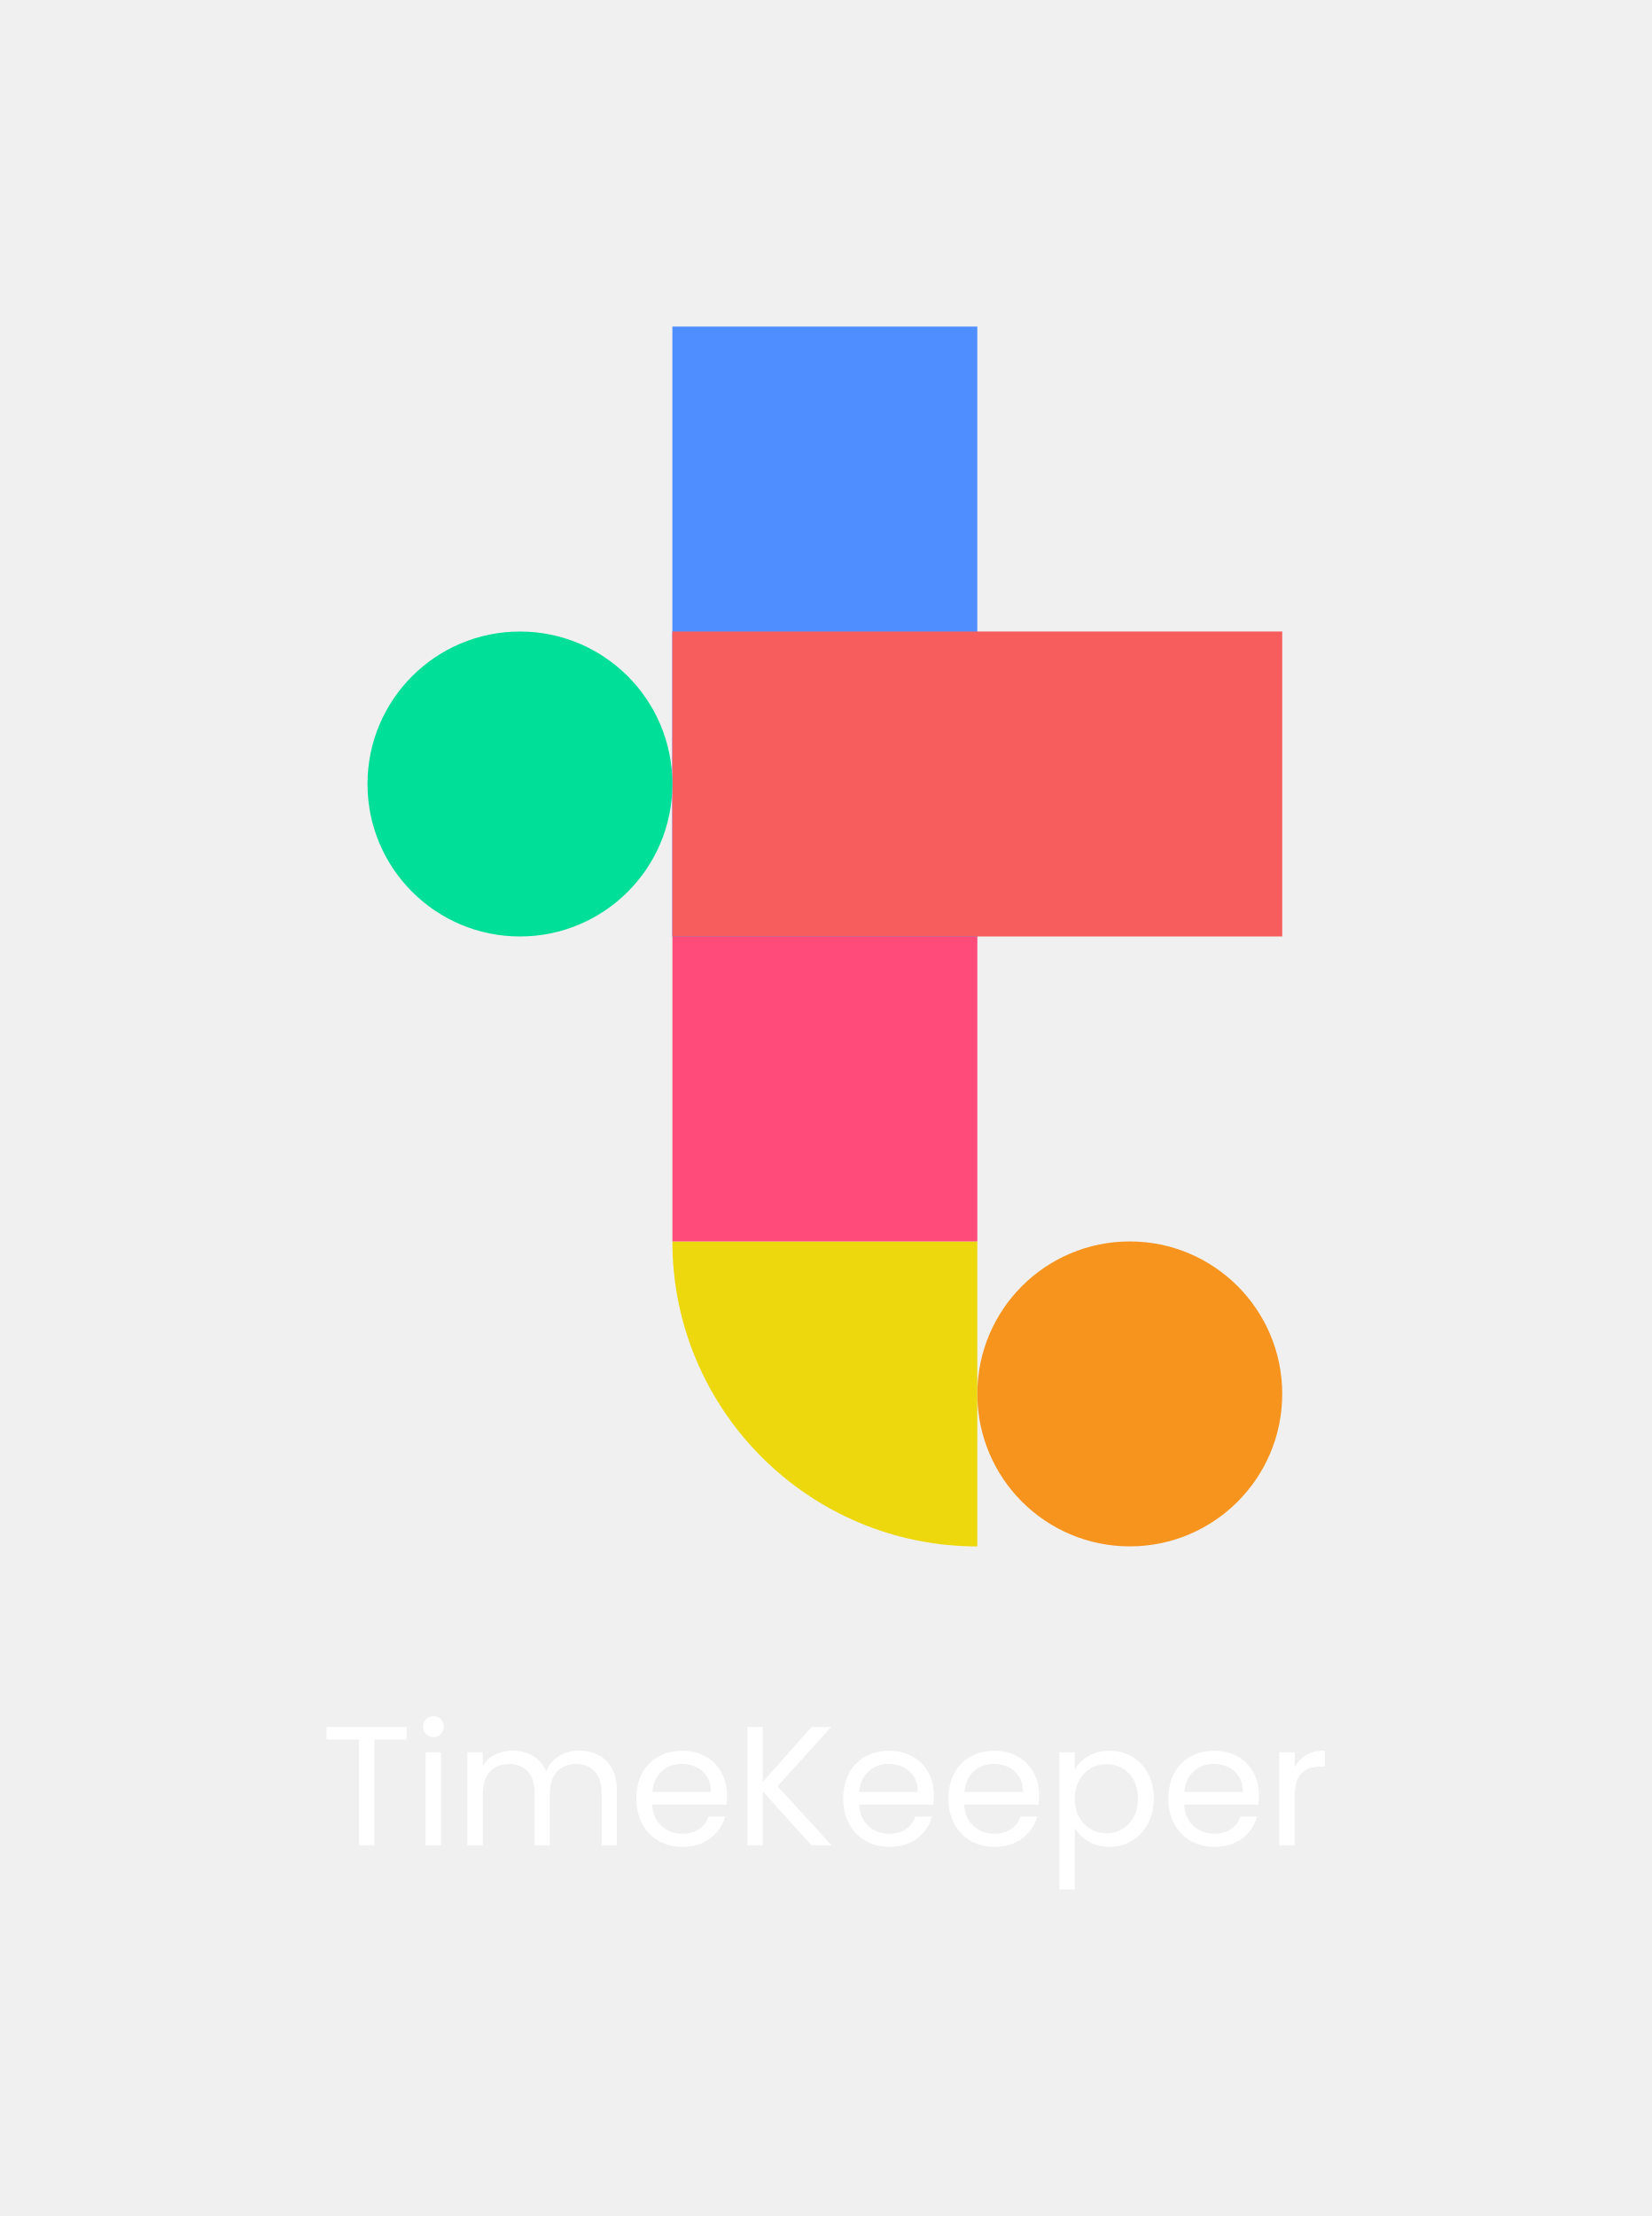
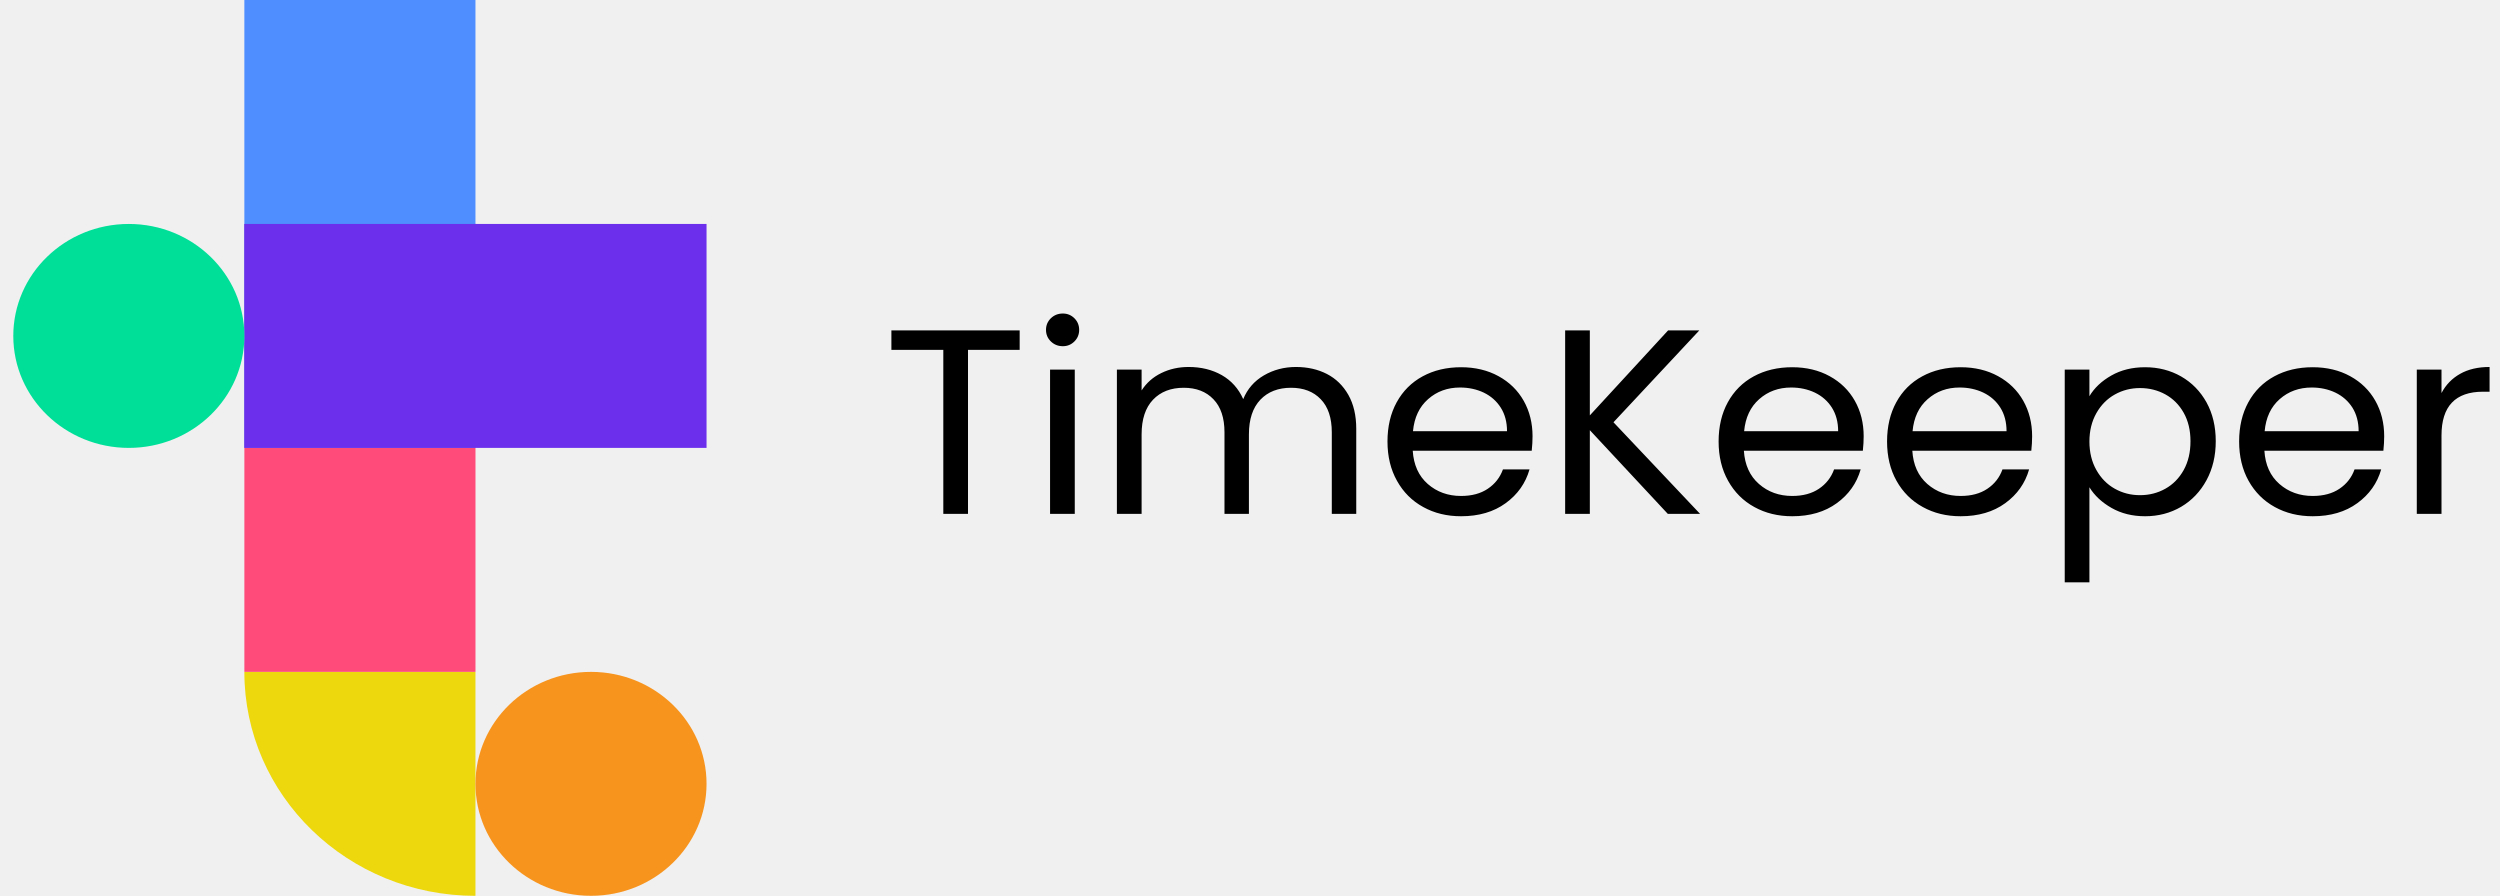
- <svg xmlns="http://www.w3.org/2000/svg" viewBox="110.49 50 354.02 475.009">
-   <svg viewBox="361.33 315.11 277.34 369.79" height="261.479" width="196.45" y="120" x="189.275" preserveAspectRatio="xMinYMin" style="overflow: visible;">
-     <path class="cls-1" d="m546.22,592.45h-92.45c0,51.06,41.39,92.45,92.45,92.45h0v-92.45Z" style="fill: #ecd80c;" />
-     <rect class="cls-5" x="453.78" y="407.55" width="92.45" height="184.89" style="fill: #fe4b79;" />
-     <rect class="cls-3" x="453.78" y="315.11" width="92.45" height="184.89" transform="translate(1000 815.11) rotate(-180)" style="fill: #4e8eff;" />
-     <rect class="cls-4" x="500" y="361.33" width="92.45" height="184.89" transform="translate(92.45 1000) rotate(-90)" style="fill: #F85D5D; fill-opacity: 1;" />
-     <circle class="cls-6" cx="407.55" cy="453.78" r="46.22" style="fill: #00df98;" />
-     <circle class="cls-2" cx="592.45" cy="638.67" r="46.22" style="fill: #f7941e;" />
-   </svg>
-   <svg y="417.859" viewBox="1.24 10.51 214.02 37.15" x="180.49" height="37.15" width="214.02" style="overflow: visible;">
-     <g fill="#ffffff" fill-opacity="1" style="">
-       <path d="M1.24 12.84L18.41 12.84L18.41 15.53L11.50 15.53L11.50 38.20L8.19 38.20L8.19 15.53L1.24 15.53L1.24 12.84ZM24.19 15.02Q23.25 15.02 22.59 14.37Q21.94 13.72 21.94 12.77L21.94 12.77Q21.94 11.82 22.59 11.17Q23.25 10.51 24.19 10.51L24.19 10.51Q25.10 10.51 25.74 11.17Q26.38 11.82 26.38 12.77L26.38 12.77Q26.38 13.72 25.74 14.37Q25.10 15.02 24.19 15.02L24.19 15.02ZM22.48 18.26L25.79 18.26L25.79 38.20L22.48 38.20L22.48 18.26ZM55.41 17.90Q57.73 17.90 59.55 18.86Q61.37 19.83 62.43 21.76Q63.48 23.68 63.48 26.45L63.48 26.45L63.48 38.20L60.21 38.20L60.21 26.92Q60.21 23.94 58.73 22.36Q57.26 20.77 54.75 20.77L54.75 20.77Q52.17 20.77 50.64 22.43Q49.11 24.08 49.11 27.21L49.11 27.21L49.11 38.20L45.84 38.20L45.84 26.92Q45.84 23.94 44.37 22.36Q42.89 20.77 40.38 20.77L40.38 20.77Q37.80 20.77 36.27 22.43Q34.74 24.08 34.74 27.21L34.74 27.21L34.74 38.20L31.43 38.20L31.43 18.26L34.74 18.26L34.74 21.14Q35.72 19.57 37.38 18.74Q39.04 17.90 41.04 17.90L41.04 17.90Q43.55 17.90 45.47 19.03Q47.40 20.15 48.35 22.34L48.35 22.34Q49.19 20.23 51.11 19.06Q53.04 17.90 55.41 17.90L55.41 17.90ZM87.09 27.47Q87.09 28.41 86.98 29.47L86.98 29.47L71.05 29.47Q71.23 32.41 73.07 34.07Q74.91 35.72 77.53 35.72L77.53 35.72Q79.67 35.72 81.11 34.72Q82.55 33.72 83.13 32.05L83.13 32.05L86.69 32.05Q85.89 34.92 83.49 36.73Q81.09 38.53 77.53 38.53L77.53 38.53Q74.69 38.53 72.45 37.25Q70.21 35.98 68.94 33.63Q67.67 31.29 67.67 28.19L67.67 28.19Q67.67 25.10 68.90 22.77Q70.14 20.45 72.38 19.19Q74.61 17.94 77.53 17.94L77.53 17.94Q80.36 17.94 82.55 19.17Q84.73 20.41 85.91 22.57Q87.09 24.74 87.09 27.47L87.09 27.47ZM83.67 26.78Q83.67 24.88 82.84 23.52Q82.00 22.16 80.56 21.45Q79.13 20.74 77.38 20.74L77.38 20.74Q74.87 20.74 73.10 22.34Q71.34 23.94 71.09 26.78L71.09 26.78L83.67 26.78ZM109.54 38.20L105.21 38.20L94.77 26.63L94.77 38.20L91.46 38.20L91.46 12.84L94.77 12.84L94.77 24.59L105.25 12.84L109.43 12.84L97.93 25.54L109.54 38.20ZM131.44 27.47Q131.44 28.41 131.33 29.47L131.33 29.47L115.40 29.47Q115.58 32.41 117.42 34.07Q119.25 35.72 121.87 35.72L121.87 35.72Q124.02 35.72 125.46 34.72Q126.89 33.72 127.47 32.05L127.47 32.05L131.04 32.05Q130.24 34.92 127.84 36.73Q125.44 38.53 121.87 38.53L121.87 38.53Q119.03 38.53 116.80 37.25Q114.56 35.98 113.29 33.63Q112.01 31.29 112.01 28.19L112.01 28.19Q112.01 25.10 113.25 22.77Q114.49 20.45 116.72 19.19Q118.96 17.94 121.87 17.94L121.87 17.94Q124.71 17.94 126.89 19.17Q129.08 20.41 130.26 22.57Q131.44 24.74 131.44 27.47L131.44 27.47ZM128.02 26.78Q128.02 24.88 127.18 23.52Q126.35 22.16 124.91 21.45Q123.47 20.74 121.73 20.74L121.73 20.74Q119.22 20.74 117.45 22.34Q115.69 23.94 115.43 26.78L115.43 26.78L128.02 26.78ZM154.00 27.47Q154.00 28.41 153.89 29.47L153.89 29.47L137.95 29.47Q138.13 32.41 139.97 34.07Q141.81 35.72 144.43 35.72L144.43 35.72Q146.57 35.72 148.01 34.72Q149.45 33.72 150.03 32.05L150.03 32.05L153.60 32.05Q152.79 34.92 150.39 36.73Q147.99 38.53 144.43 38.53L144.43 38.53Q141.59 38.53 139.35 37.25Q137.12 35.98 135.84 33.63Q134.57 31.29 134.57 28.19L134.57 28.19Q134.57 25.10 135.81 22.77Q137.04 20.45 139.28 19.19Q141.52 17.94 144.43 17.94L144.43 17.94Q147.26 17.94 149.45 19.17Q151.63 20.41 152.81 22.57Q154.00 24.74 154.00 27.47L154.00 27.47ZM150.58 26.78Q150.58 24.88 149.74 23.52Q148.90 22.16 147.47 21.45Q146.03 20.74 144.28 20.74L144.28 20.74Q141.77 20.74 140.01 22.34Q138.24 23.94 137.99 26.78L137.99 26.78L150.58 26.78ZM161.67 21.94Q162.65 20.23 164.60 19.08Q166.55 17.94 169.13 17.94L169.13 17.94Q171.78 17.94 173.95 19.21Q176.11 20.48 177.35 22.79Q178.59 25.10 178.59 28.16L178.59 28.16Q178.59 31.18 177.35 33.54Q176.11 35.91 173.95 37.22Q171.78 38.53 169.13 38.53L169.13 38.53Q166.58 38.53 164.64 37.38Q162.69 36.23 161.67 34.52L161.67 34.52L161.67 47.66L158.36 47.66L158.36 18.26L161.67 18.26L161.67 21.94ZM175.20 28.16Q175.20 25.90 174.30 24.23Q173.39 22.56 171.84 21.68Q170.29 20.81 168.44 20.81L168.44 20.81Q166.62 20.81 165.07 21.70Q163.53 22.59 162.60 24.28Q161.67 25.98 161.67 28.19L161.67 28.19Q161.67 30.45 162.60 32.14Q163.53 33.83 165.07 34.72Q166.62 35.62 168.44 35.62L168.44 35.62Q170.29 35.62 171.84 34.72Q173.39 33.83 174.30 32.14Q175.20 30.45 175.20 28.16L175.20 28.16ZM201.14 27.47Q201.14 28.41 201.03 29.47L201.03 29.47L185.10 29.47Q185.28 32.41 187.12 34.07Q188.96 35.72 191.58 35.72L191.58 35.72Q193.72 35.72 195.16 34.72Q196.60 33.72 197.18 32.05L197.18 32.05L200.74 32.05Q199.94 34.92 197.54 36.73Q195.14 38.53 191.58 38.53L191.58 38.53Q188.74 38.53 186.50 37.25Q184.26 35.98 182.99 33.63Q181.72 31.29 181.72 28.19L181.72 28.19Q181.72 25.10 182.95 22.77Q184.19 20.45 186.43 19.19Q188.67 17.94 191.58 17.94L191.58 17.94Q194.41 17.94 196.60 19.17Q198.78 20.41 199.96 22.57Q201.14 24.74 201.14 27.47L201.14 27.47ZM197.72 26.78Q197.72 24.88 196.89 23.52Q196.05 22.16 194.61 21.45Q193.18 20.74 191.43 20.74L191.43 20.74Q188.92 20.74 187.16 22.34Q185.39 23.94 185.14 26.78L185.14 26.78L197.72 26.78ZM208.82 21.50Q209.69 19.79 211.31 18.84Q212.93 17.90 215.26 17.90L215.26 17.90L215.26 21.32L214.39 21.32Q208.82 21.32 208.82 27.36L208.82 27.36L208.82 38.20L205.51 38.20L205.51 18.26L208.82 18.26L208.82 21.50Z" transform="translate(0, 0)" />
-     </g>
-   </svg>
+ <svg xmlns="http://www.w3.org/2000/svg" width="120" height="43" viewBox="0 0 120 43" fill="none">
+   <g clip-path="url(#clip0_333_801)">
+     <path d="M22.822 32.25H11.729C11.729 38.187 16.695 43 22.822 43V32.25Z" fill="#ECD80C" />
+     <path d="M22.823 10.749H11.73V32.249H22.823V10.749Z" fill="#FE4B79" />
+     <path d="M11.729 21.499H22.822L22.822 -2.67029e-05H11.729L11.729 21.499Z" fill="#4E8EFF" />
+     <path d="M11.73 10.749V21.499H33.914V10.749L11.73 10.749Z" fill="#6C30ED" />
+     <path d="M6.183 21.499C9.246 21.499 11.729 19.093 11.729 16.125C11.729 13.156 9.246 10.75 6.183 10.75C3.12 10.75 0.638 13.156 0.638 16.125C0.638 19.093 3.12 21.499 6.183 21.499Z" fill="#00DF98" />
+     <path d="M28.369 42.999C31.431 42.999 33.914 40.593 33.914 37.624C33.914 34.656 31.431 32.25 28.369 32.25C25.306 32.25 22.823 34.656 22.823 37.624C22.823 40.593 25.306 42.999 28.369 42.999Z" fill="#F7941E" />
+   </g>
+   <g clip-path="url(#clip1_333_801)">
+     <path d="M42.787 15.86H48.944V16.793H46.464V24.667H45.279V16.793H42.787V15.86ZM51.017 16.618C50.79 16.618 50.599 16.542 50.442 16.39C50.286 16.239 50.208 16.053 50.208 15.833C50.208 15.614 50.286 15.428 50.442 15.276C50.599 15.125 50.79 15.049 51.017 15.049C51.234 15.049 51.418 15.125 51.571 15.276C51.723 15.428 51.8 15.614 51.8 15.833C51.8 16.053 51.723 16.239 51.571 16.39C51.418 16.542 51.234 16.618 51.017 16.618ZM50.403 17.741H51.589V24.667H50.403V17.741ZM62.205 17.615C62.761 17.615 63.256 17.727 63.692 17.951C64.125 18.174 64.468 18.509 64.721 18.954C64.974 19.401 65.1 19.944 65.1 20.584V24.667H63.926V20.75C63.926 20.058 63.75 19.529 63.397 19.164C63.046 18.796 62.57 18.613 61.971 18.613C61.353 18.613 60.861 18.804 60.496 19.187C60.131 19.572 59.948 20.126 59.948 20.849V24.667H58.775V20.75C58.775 20.058 58.598 19.529 58.245 19.164C57.894 18.796 57.419 18.613 56.819 18.613C56.201 18.613 55.709 18.804 55.344 19.187C54.979 19.572 54.797 20.126 54.797 20.849V24.667H53.611V17.741H54.797V18.741C55.031 18.377 55.346 18.099 55.742 17.907C56.139 17.712 56.576 17.615 57.053 17.615C57.653 17.615 58.184 17.745 58.645 18.006C59.105 18.268 59.448 18.652 59.675 19.158C59.875 18.668 60.205 18.289 60.664 18.02C61.126 17.75 61.639 17.615 62.205 17.615ZM73.562 20.94C73.562 21.157 73.549 21.389 73.523 21.634H67.811C67.855 22.316 68.096 22.849 68.534 23.232C68.973 23.615 69.505 23.806 70.131 23.806C70.645 23.806 71.073 23.691 71.416 23.459C71.759 23.228 72.001 22.919 72.141 22.532H73.417C73.227 23.197 72.845 23.737 72.271 24.153C71.697 24.571 70.984 24.78 70.131 24.78C69.453 24.78 68.847 24.633 68.314 24.337C67.778 24.044 67.359 23.625 67.056 23.08C66.751 22.538 66.599 21.908 66.599 21.191C66.599 20.475 66.746 19.848 67.041 19.309C67.338 18.769 67.753 18.354 68.287 18.064C68.822 17.773 69.437 17.627 70.131 17.627C70.809 17.627 71.409 17.771 71.931 18.058C72.452 18.344 72.855 18.738 73.138 19.239C73.42 19.741 73.562 20.308 73.562 20.94ZM72.337 20.698C72.337 20.26 72.237 19.883 72.036 19.566C71.835 19.251 71.564 19.011 71.221 18.846C70.878 18.683 70.498 18.601 70.08 18.601C69.48 18.601 68.97 18.787 68.549 19.158C68.127 19.527 67.885 20.041 67.823 20.698H72.337ZM81.605 24.667H80.056L76.312 20.648V24.667H75.127V15.86H76.312V19.939L80.068 15.86H81.566L77.447 20.269L81.605 24.667ZM89.456 20.94C89.456 21.157 89.443 21.389 89.417 21.634H83.706C83.75 22.316 83.992 22.849 84.431 23.232C84.868 23.615 85.4 23.806 86.026 23.806C86.539 23.806 86.968 23.691 87.311 23.459C87.654 23.228 87.895 22.919 88.036 22.532H89.312C89.121 23.197 88.739 23.737 88.165 24.153C87.591 24.571 86.878 24.78 86.026 24.78C85.348 24.78 84.742 24.633 84.208 24.337C83.673 24.044 83.253 23.625 82.95 23.08C82.645 22.538 82.493 21.908 82.493 21.191C82.493 20.475 82.64 19.848 82.935 19.309C83.232 18.769 83.647 18.354 84.181 18.064C84.717 17.773 85.332 17.627 86.026 17.627C86.704 17.627 87.304 17.771 87.825 18.058C88.347 18.344 88.749 18.738 89.032 19.239C89.315 19.741 89.456 20.308 89.456 20.94ZM88.231 20.698C88.231 20.26 88.131 19.883 87.931 19.566C87.73 19.251 87.458 19.011 87.115 18.846C86.772 18.683 86.392 18.601 85.975 18.601C85.375 18.601 84.864 18.787 84.443 19.158C84.022 19.527 83.78 20.041 83.718 20.698H88.231ZM97.542 20.94C97.542 21.157 97.529 21.389 97.503 21.634H91.791C91.834 22.316 92.074 22.849 92.513 23.232C92.953 23.615 93.486 23.806 94.111 23.806C94.625 23.806 95.053 23.691 95.396 23.459C95.739 23.228 95.98 22.919 96.118 22.532H97.397C97.207 23.197 96.825 23.737 96.251 24.153C95.677 24.571 94.964 24.78 94.111 24.78C93.433 24.78 92.828 24.633 92.294 24.337C91.758 24.044 91.338 23.625 91.033 23.08C90.73 22.538 90.579 21.908 90.579 21.191C90.579 20.475 90.726 19.848 91.021 19.309C91.316 18.769 91.731 18.354 92.267 18.064C92.8 17.773 93.415 17.627 94.111 17.627C94.79 17.627 95.389 17.771 95.911 18.058C96.433 18.344 96.835 18.738 97.118 19.239C97.4 19.741 97.542 20.308 97.542 20.94ZM96.314 20.698C96.314 20.26 96.215 19.883 96.016 19.566C95.816 19.251 95.544 19.011 95.201 18.846C94.858 18.683 94.478 18.601 94.06 18.601C93.46 18.601 92.95 18.787 92.529 19.158C92.105 19.527 91.864 20.041 91.803 20.698H96.314ZM100.292 19.018C100.527 18.621 100.877 18.291 101.342 18.026C101.808 17.76 102.348 17.627 102.964 17.627C103.6 17.627 104.177 17.775 104.695 18.07C105.21 18.366 105.616 18.781 105.913 19.315C106.208 19.85 106.356 20.471 106.356 21.179C106.356 21.879 106.208 22.502 105.913 23.048C105.616 23.596 105.21 24.022 104.695 24.326C104.177 24.629 103.6 24.78 102.964 24.78C102.356 24.78 101.82 24.647 101.354 24.381C100.889 24.116 100.535 23.786 100.292 23.389V27.953H99.107V17.741H100.292V19.018ZM105.143 21.179C105.143 20.656 105.035 20.201 104.818 19.814C104.599 19.427 104.305 19.133 103.936 18.93C103.567 18.728 103.161 18.627 102.718 18.627C102.282 18.627 101.88 18.73 101.511 18.936C101.142 19.142 100.847 19.441 100.626 19.831C100.404 20.224 100.292 20.677 100.292 21.191C100.292 21.713 100.404 22.17 100.626 22.561C100.847 22.954 101.142 23.253 101.511 23.459C101.88 23.666 102.282 23.768 102.718 23.768C103.161 23.768 103.567 23.666 103.936 23.459C104.305 23.253 104.599 22.954 104.818 22.561C105.035 22.17 105.143 21.71 105.143 21.179ZM114.441 20.94C114.441 21.157 114.428 21.389 114.402 21.634H108.691C108.733 22.316 108.974 22.849 109.413 23.232C109.852 23.615 110.385 23.806 111.011 23.806C111.524 23.806 111.953 23.691 112.296 23.459C112.639 23.228 112.88 22.919 113.018 22.532H114.297C114.106 23.197 113.724 23.737 113.15 24.153C112.577 24.571 111.863 24.78 111.011 24.78C110.333 24.78 109.726 24.633 109.19 24.337C108.657 24.044 108.237 23.625 107.932 23.08C107.63 22.538 107.478 21.908 107.478 21.191C107.478 20.475 107.626 19.848 107.92 19.309C108.215 18.769 108.631 18.354 109.166 18.064C109.7 17.773 110.315 17.627 111.011 17.627C111.689 17.627 112.289 17.771 112.81 18.058C113.332 18.344 113.734 18.738 114.017 19.239C114.3 19.741 114.441 20.308 114.441 20.94ZM113.214 20.698C113.214 20.26 113.114 19.883 112.916 19.566C112.715 19.251 112.443 19.011 112.1 18.846C111.757 18.683 111.377 18.601 110.96 18.601C110.36 18.601 109.848 18.787 109.425 19.158C109.004 19.527 108.763 20.041 108.703 20.698H113.214ZM117.192 18.866C117.4 18.47 117.698 18.162 118.085 17.945C118.473 17.725 118.944 17.615 119.5 17.615V18.802H119.187C117.857 18.802 117.192 19.502 117.192 20.902V24.667H116.006V17.741H117.192V18.866Z" fill="black" />
+   </g>
+   <defs>
+     <clipPath id="clip0_333_801">
+       <rect width="33.335" height="43" fill="white" transform="translate(0.637512)" />
+     </clipPath>
+     <clipPath id="clip1_333_801">
+       <rect width="76.713" height="12.905" fill="white" transform="translate(42.787 15.0488)" />
+     </clipPath>
+   </defs>
</svg>
